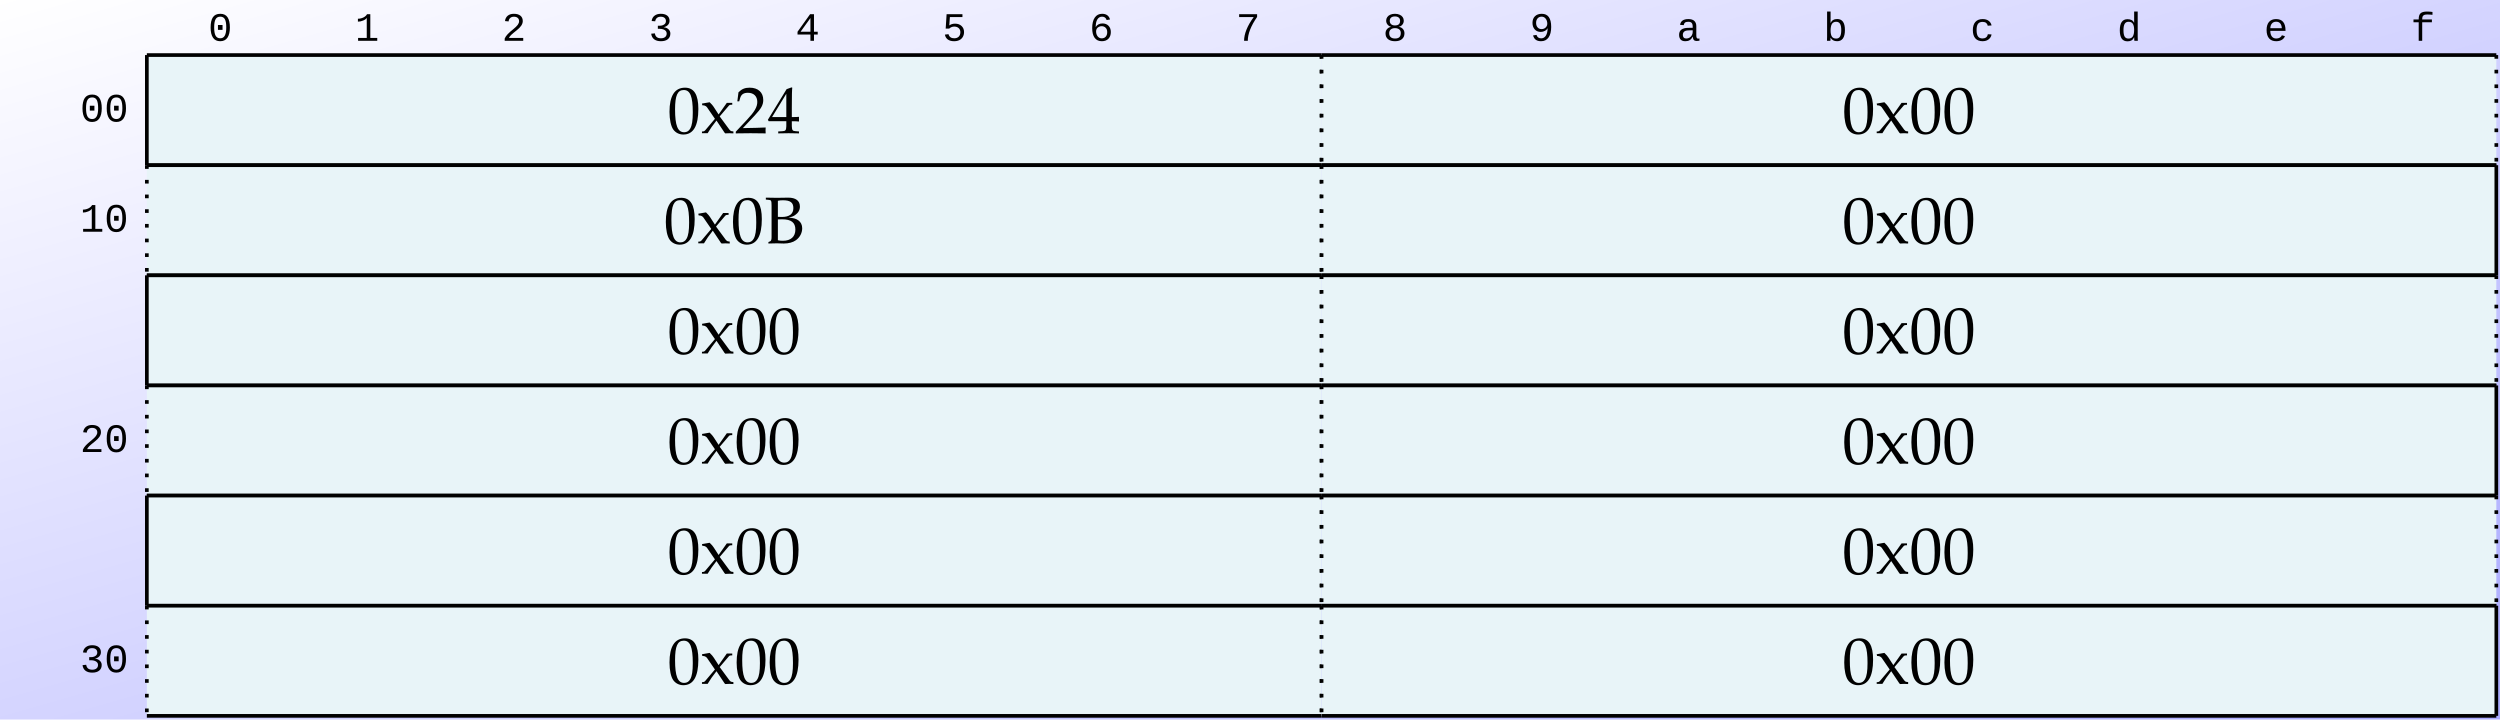
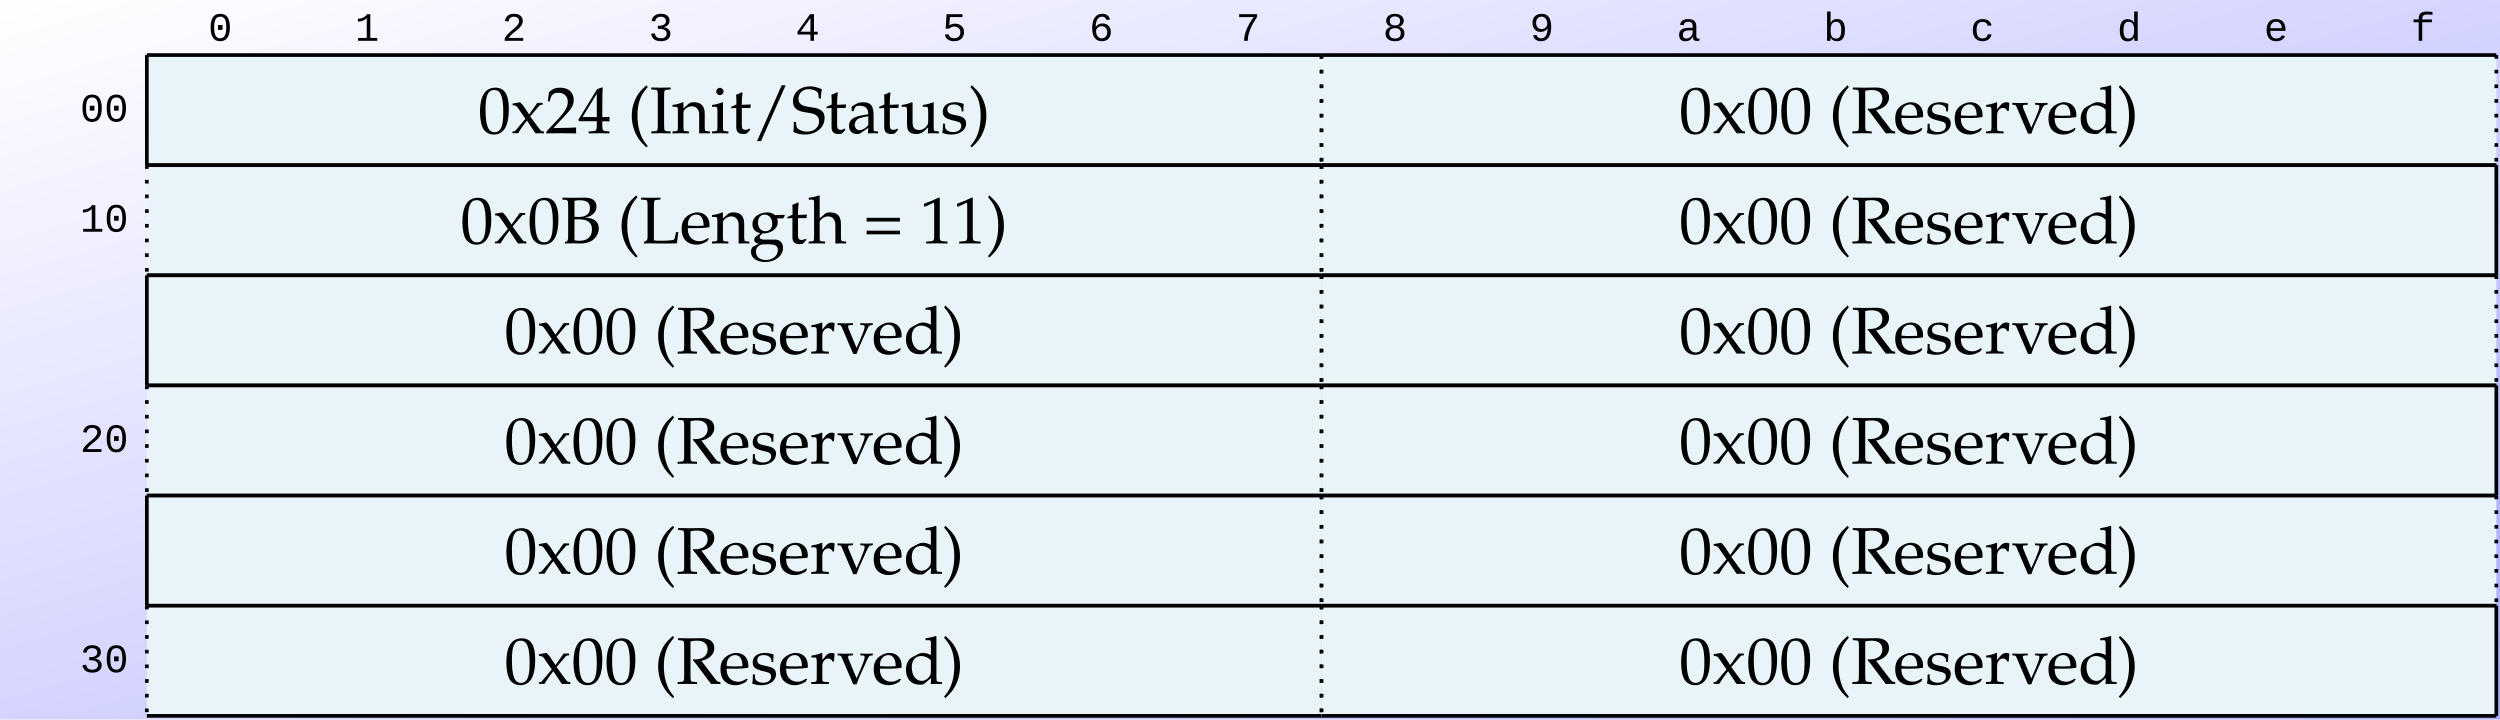
<svg xmlns="http://www.w3.org/2000/svg" version="1.0" width="681" height="196" viewBox="0 0 681 196">
  <defs>
    <linearGradient id="bg-gradient" x1="0%" y1="0%" x2="100%" y2="100%">
      <stop offset="0%" style="stop-color:#ffffff;stop-opacity:1" />
      <stop offset="100%" style="stop-color:#aaaaff;stop-opacity:1" />
    </linearGradient>
  </defs>
  <rect x="0.0" y="0.0" width="681.0" height="196.0" fill="url(#bg-gradient)" />
  <text x="60" y="8" font-family="Courier New, monospace" font-size="11" dominant-baseline="middle" text-anchor="middle">0</text>
  <text x="100" y="8" font-family="Courier New, monospace" font-size="11" dominant-baseline="middle" text-anchor="middle">1</text>
  <text x="140" y="8" font-family="Courier New, monospace" font-size="11" dominant-baseline="middle" text-anchor="middle">2</text>
  <text x="180" y="8" font-family="Courier New, monospace" font-size="11" dominant-baseline="middle" text-anchor="middle">3</text>
  <text x="220" y="8" font-family="Courier New, monospace" font-size="11" dominant-baseline="middle" text-anchor="middle">4</text>
  <text x="260" y="8" font-family="Courier New, monospace" font-size="11" dominant-baseline="middle" text-anchor="middle">5</text>
  <text x="300" y="8" font-family="Courier New, monospace" font-size="11" dominant-baseline="middle" text-anchor="middle">6</text>
  <text x="340" y="8" font-family="Courier New, monospace" font-size="11" dominant-baseline="middle" text-anchor="middle">7</text>
  <text x="380" y="8" font-family="Courier New, monospace" font-size="11" dominant-baseline="middle" text-anchor="middle">8</text>
  <text x="420" y="8" font-family="Courier New, monospace" font-size="11" dominant-baseline="middle" text-anchor="middle">9</text>
  <text x="460" y="8" font-family="Courier New, monospace" font-size="11" dominant-baseline="middle" text-anchor="middle">a</text>
  <text x="500" y="8" font-family="Courier New, monospace" font-size="11" dominant-baseline="middle" text-anchor="middle">b</text>
  <text x="540" y="8" font-family="Courier New, monospace" font-size="11" dominant-baseline="middle" text-anchor="middle">c</text>
  <text x="580" y="8" font-family="Courier New, monospace" font-size="11" dominant-baseline="middle" text-anchor="middle">d</text>
  <text x="620" y="8" font-family="Courier New, monospace" font-size="11" dominant-baseline="middle" text-anchor="middle">e</text>
  <text x="660" y="8" font-family="Courier New, monospace" font-size="11" dominant-baseline="middle" text-anchor="middle">f</text>
  <rect x="40" y="15" height="30" width="320" fill="#e8f4f8" />
  <line x1="40" y1="15" x2="360" y2="15" stroke="#000000" stroke-width="1" />
  <line x1="40" y1="45" x2="360" y2="45" stroke="#000000" stroke-width="1" />
  <line stroke-dasharray="1,3" x1="360" y1="15" x2="360" y2="45" stroke="#000000" stroke-width="1" />
  <line x1="40" y1="15" x2="40" y2="45" stroke="#000000" stroke-width="1" />
-   <text font-size="18" font-family="Palatino, Georgia, Times New Roman, serif" x="200" y="31" text-anchor="middle" dominant-baseline="middle">0x24</text>
+   <text font-size="18" font-family="Palatino, Georgia, Times New Roman, serif" x="200" y="31" text-anchor="middle" dominant-baseline="middle">0x24 (Init/Status)</text>
  <rect x="360" y="15" height="30" width="320" fill="#e8f4f8" />
  <line x1="360" y1="15" x2="680" y2="15" stroke="#000000" stroke-width="1" />
  <line x1="360" y1="45" x2="680" y2="45" stroke="#000000" stroke-width="1" />
  <line stroke-dasharray="1,3" x1="680" y1="15" x2="680" y2="45" stroke="#000000" stroke-width="1" />
  <line stroke-dasharray="1,3" x1="360" y1="15" x2="360" y2="45" stroke="#000000" stroke-width="1" />
-   <text font-size="18" font-family="Palatino, Georgia, Times New Roman, serif" x="520" y="31" text-anchor="middle" dominant-baseline="middle">0x00</text>
+   <text font-size="18" font-family="Palatino, Georgia, Times New Roman, serif" x="520" y="31" text-anchor="middle" dominant-baseline="middle">0x00 (Reserved)</text>
  <text font-size="11" font-family="Courier New, monospace" font-style="normal" dominant-baseline="middle" x="35" y="30" text-anchor="end">00</text>
  <text font-size="11" font-family="Courier New, monospace" font-style="normal" dominant-baseline="middle" x="35" y="60" text-anchor="end">10</text>
  <rect x="40" y="45" height="30" width="320" fill="#e8f4f8" />
  <line x1="40" y1="45" x2="360" y2="45" stroke="#000000" stroke-width="1" />
  <line x1="40" y1="75" x2="360" y2="75" stroke="#000000" stroke-width="1" />
  <line stroke-dasharray="1,3" x1="360" y1="45" x2="360" y2="75" stroke="#000000" stroke-width="1" />
  <line stroke-dasharray="1,3" x1="40" y1="45" x2="40" y2="75" stroke="#000000" stroke-width="1" />
-   <text font-size="18" font-family="Palatino, Georgia, Times New Roman, serif" x="200" y="61" text-anchor="middle" dominant-baseline="middle">0x0B</text>
+   <text font-size="18" font-family="Palatino, Georgia, Times New Roman, serif" x="200" y="61" text-anchor="middle" dominant-baseline="middle">0x0B (Length = 11)</text>
  <rect x="360" y="45" height="30" width="320" fill="#e8f4f8" />
  <line x1="360" y1="45" x2="680" y2="45" stroke="#000000" stroke-width="1" />
  <line x1="360" y1="75" x2="680" y2="75" stroke="#000000" stroke-width="1" />
  <line x1="680" y1="45" x2="680" y2="75" stroke="#000000" stroke-width="1" />
  <line stroke-dasharray="1,3" x1="360" y1="45" x2="360" y2="75" stroke="#000000" stroke-width="1" />
-   <text font-size="18" font-family="Palatino, Georgia, Times New Roman, serif" x="520" y="61" text-anchor="middle" dominant-baseline="middle">0x00</text>
+   <text font-size="18" font-family="Palatino, Georgia, Times New Roman, serif" x="520" y="61" text-anchor="middle" dominant-baseline="middle">0x00 (Reserved)</text>
  <rect x="40" y="75" height="30" width="320" fill="#e8f4f8" />
  <line x1="40" y1="75" x2="360" y2="75" stroke="#000000" stroke-width="1" />
  <line x1="40" y1="105" x2="360" y2="105" stroke="#000000" stroke-width="1" />
  <line stroke-dasharray="1,3" x1="360" y1="75" x2="360" y2="105" stroke="#000000" stroke-width="1" />
  <line x1="40" y1="75" x2="40" y2="105" stroke="#000000" stroke-width="1" />
-   <text font-size="18" font-family="Palatino, Georgia, Times New Roman, serif" x="200" y="91" text-anchor="middle" dominant-baseline="middle">0x00</text>
+   <text font-size="18" font-family="Palatino, Georgia, Times New Roman, serif" x="200" y="91" text-anchor="middle" dominant-baseline="middle">0x00 (Reserved)</text>
  <rect x="360" y="75" height="30" width="320" fill="#e8f4f8" />
  <line x1="360" y1="75" x2="680" y2="75" stroke="#000000" stroke-width="1" />
  <line x1="360" y1="105" x2="680" y2="105" stroke="#000000" stroke-width="1" />
  <line stroke-dasharray="1,3" x1="680" y1="75" x2="680" y2="105" stroke="#000000" stroke-width="1" />
  <line stroke-dasharray="1,3" x1="360" y1="75" x2="360" y2="105" stroke="#000000" stroke-width="1" />
-   <text font-size="18" font-family="Palatino, Georgia, Times New Roman, serif" x="520" y="91" text-anchor="middle" dominant-baseline="middle">0x00</text>
+   <text font-size="18" font-family="Palatino, Georgia, Times New Roman, serif" x="520" y="91" text-anchor="middle" dominant-baseline="middle">0x00 (Reserved)</text>
  <text font-size="11" font-family="Courier New, monospace" font-style="normal" dominant-baseline="middle" x="35" y="120" text-anchor="end">20</text>
  <rect x="40" y="105" height="30" width="320" fill="#e8f4f8" />
  <line x1="40" y1="105" x2="360" y2="105" stroke="#000000" stroke-width="1" />
  <line x1="40" y1="135" x2="360" y2="135" stroke="#000000" stroke-width="1" />
  <line stroke-dasharray="1,3" x1="360" y1="105" x2="360" y2="135" stroke="#000000" stroke-width="1" />
  <line stroke-dasharray="1,3" x1="40" y1="105" x2="40" y2="135" stroke="#000000" stroke-width="1" />
-   <text font-size="18" font-family="Palatino, Georgia, Times New Roman, serif" x="200" y="121" text-anchor="middle" dominant-baseline="middle">0x00</text>
+   <text font-size="18" font-family="Palatino, Georgia, Times New Roman, serif" x="200" y="121" text-anchor="middle" dominant-baseline="middle">0x00 (Reserved)</text>
  <rect x="360" y="105" height="30" width="320" fill="#e8f4f8" />
  <line x1="360" y1="105" x2="680" y2="105" stroke="#000000" stroke-width="1" />
  <line x1="360" y1="135" x2="680" y2="135" stroke="#000000" stroke-width="1" />
  <line x1="680" y1="105" x2="680" y2="135" stroke="#000000" stroke-width="1" />
  <line stroke-dasharray="1,3" x1="360" y1="105" x2="360" y2="135" stroke="#000000" stroke-width="1" />
-   <text font-size="18" font-family="Palatino, Georgia, Times New Roman, serif" x="520" y="121" text-anchor="middle" dominant-baseline="middle">0x00</text>
+   <text font-size="18" font-family="Palatino, Georgia, Times New Roman, serif" x="520" y="121" text-anchor="middle" dominant-baseline="middle">0x00 (Reserved)</text>
  <rect x="40" y="135" height="30" width="320" fill="#e8f4f8" />
  <line x1="40" y1="135" x2="360" y2="135" stroke="#000000" stroke-width="1" />
  <line x1="40" y1="165" x2="360" y2="165" stroke="#000000" stroke-width="1" />
  <line stroke-dasharray="1,3" x1="360" y1="135" x2="360" y2="165" stroke="#000000" stroke-width="1" />
  <line x1="40" y1="135" x2="40" y2="165" stroke="#000000" stroke-width="1" />
-   <text font-size="18" font-family="Palatino, Georgia, Times New Roman, serif" x="200" y="151" text-anchor="middle" dominant-baseline="middle">0x00</text>
+   <text font-size="18" font-family="Palatino, Georgia, Times New Roman, serif" x="200" y="151" text-anchor="middle" dominant-baseline="middle">0x00 (Reserved)</text>
  <rect x="360" y="135" height="30" width="320" fill="#e8f4f8" />
  <line x1="360" y1="135" x2="680" y2="135" stroke="#000000" stroke-width="1" />
  <line x1="360" y1="165" x2="680" y2="165" stroke="#000000" stroke-width="1" />
  <line stroke-dasharray="1,3" x1="680" y1="135" x2="680" y2="165" stroke="#000000" stroke-width="1" />
  <line stroke-dasharray="1,3" x1="360" y1="135" x2="360" y2="165" stroke="#000000" stroke-width="1" />
-   <text font-size="18" font-family="Palatino, Georgia, Times New Roman, serif" x="520" y="151" text-anchor="middle" dominant-baseline="middle">0x00</text>
+   <text font-size="18" font-family="Palatino, Georgia, Times New Roman, serif" x="520" y="151" text-anchor="middle" dominant-baseline="middle">0x00 (Reserved)</text>
  <text font-size="11" font-family="Courier New, monospace" font-style="normal" dominant-baseline="middle" x="35" y="180" text-anchor="end">30</text>
  <rect x="40" y="165" height="30" width="320" fill="#e8f4f8" />
  <line x1="40" y1="165" x2="360" y2="165" stroke="#000000" stroke-width="1" />
  <line x1="40" y1="195" x2="360" y2="195" stroke="#000000" stroke-width="1" />
  <line stroke-dasharray="1,3" x1="360" y1="165" x2="360" y2="195" stroke="#000000" stroke-width="1" />
  <line stroke-dasharray="1,3" x1="40" y1="165" x2="40" y2="195" stroke="#000000" stroke-width="1" />
-   <text font-size="18" font-family="Palatino, Georgia, Times New Roman, serif" x="200" y="181" text-anchor="middle" dominant-baseline="middle">0x00</text>
+   <text font-size="18" font-family="Palatino, Georgia, Times New Roman, serif" x="200" y="181" text-anchor="middle" dominant-baseline="middle">0x00 (Reserved)</text>
  <rect x="360" y="165" height="30" width="320" fill="#e8f4f8" />
  <line x1="360" y1="165" x2="680" y2="165" stroke="#000000" stroke-width="1" />
  <line x1="360" y1="195" x2="680" y2="195" stroke="#000000" stroke-width="1" />
  <line x1="680" y1="165" x2="680" y2="195" stroke="#000000" stroke-width="1" />
  <line stroke-dasharray="1,3" x1="360" y1="165" x2="360" y2="195" stroke="#000000" stroke-width="1" />
-   <text font-size="18" font-family="Palatino, Georgia, Times New Roman, serif" x="520" y="181" text-anchor="middle" dominant-baseline="middle">0x00</text>
+   <text font-size="18" font-family="Palatino, Georgia, Times New Roman, serif" x="520" y="181" text-anchor="middle" dominant-baseline="middle">0x00 (Reserved)</text>
</svg>
